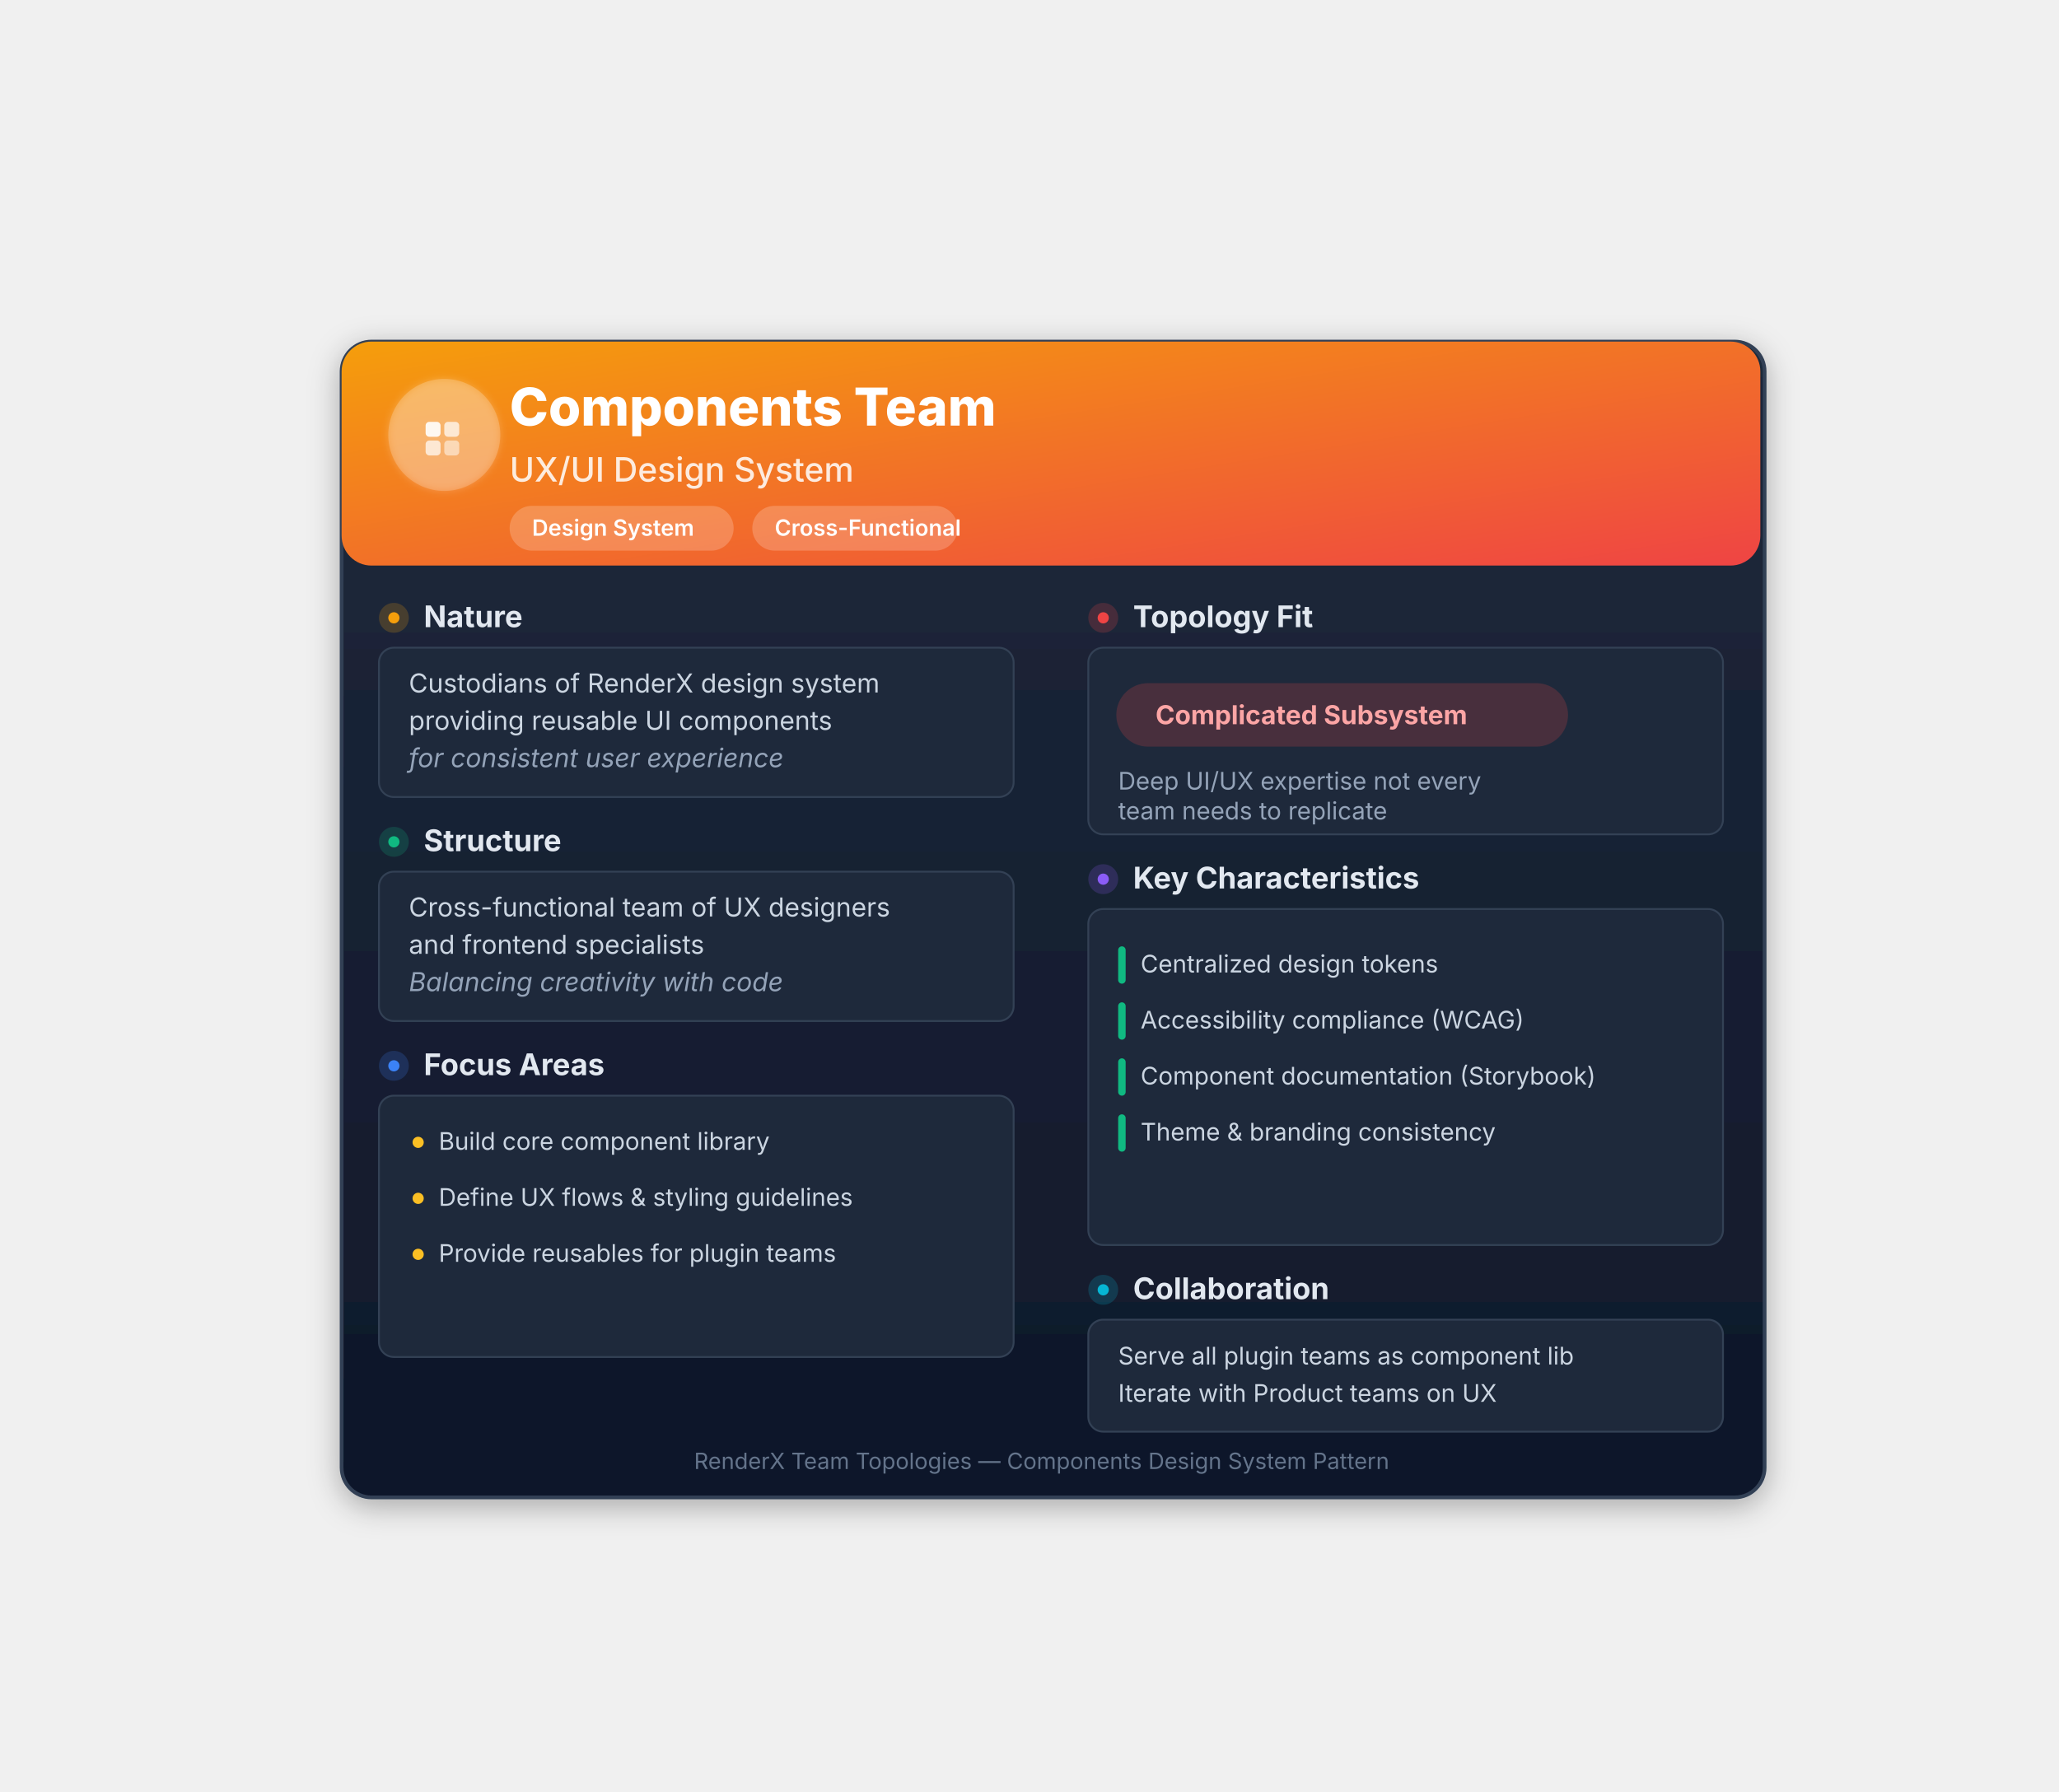
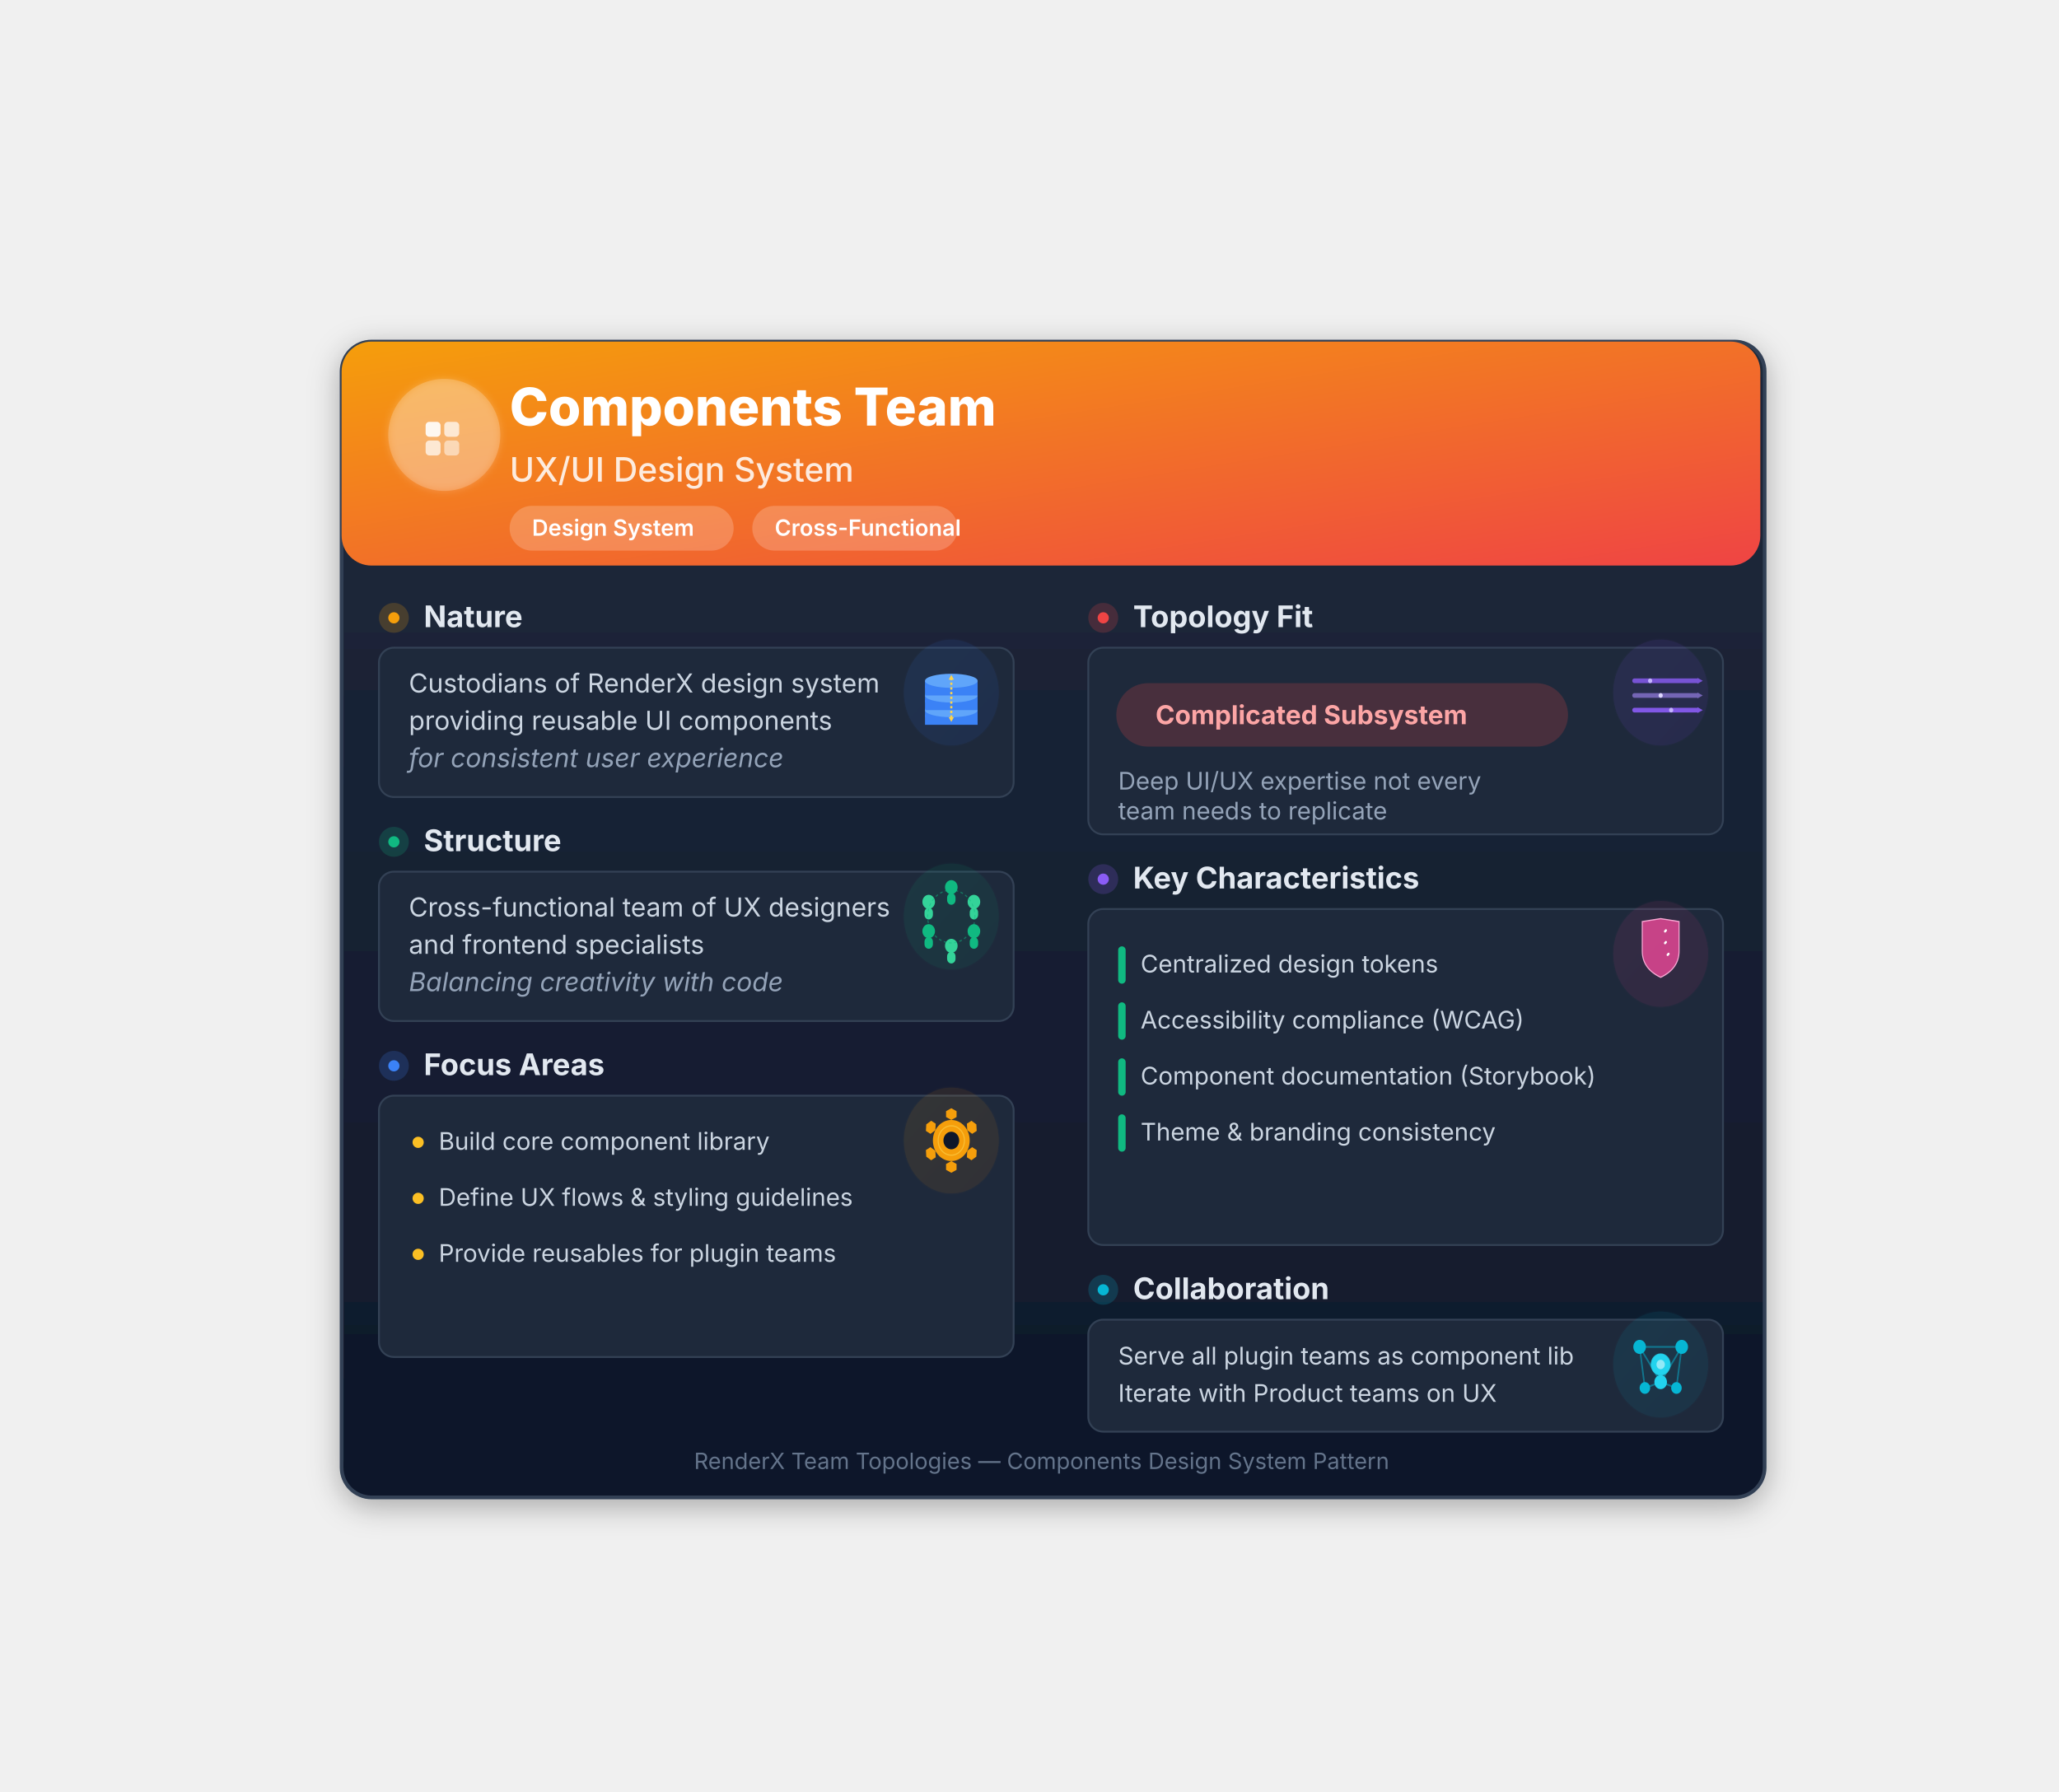
<svg xmlns="http://www.w3.org/2000/svg" viewBox="-163 -163 1103 960" role="img" aria-label="Components Team - UX/UI Design System">
  <defs>
    <linearGradient id="headerGrad" x1="0%" y1="0%" x2="100%" y2="100%">
      <stop offset="0%" style="stop-color:#F59E0B;stop-opacity:1" />
      <stop offset="100%" style="stop-color:#EF4444;stop-opacity:1" />
    </linearGradient>
    <linearGradient id="cardGrad" x1="0%" y1="0%" x2="0%" y2="100%">
      <stop offset="0%" style="stop-color:#1E293B;stop-opacity:1" />
      <stop offset="100%" style="stop-color:#0F172A;stop-opacity:1" />
    </linearGradient>
    <filter id="cardShadow" x="-20%" y="-20%" width="140%" height="140%">
      <feGaussianBlur in="SourceAlpha" stdDeviation="8" />
      <feOffset dx="0" dy="4" result="offsetblur" />
      <feComponentTransfer>
        <feFuncA type="linear" slope="0.3" />
      </feComponentTransfer>
      <feMerge>
        <feMergeNode />
        <feMergeNode in="SourceGraphic" />
      </feMerge>
    </filter>
    <filter id="glow">
      <feGaussianBlur stdDeviation="2" result="coloredBlur" />
      <feMerge>
        <feMergeNode in="coloredBlur" />
        <feMergeNode in="SourceGraphic" />
      </feMerge>
    </filter>
+     <linearGradient id="blueGrad" x1="0%" y1="0%" x2="100%" y2="100%">
+       <stop offset="0%" style="stop-color:#3B82F6" />
+       <stop offset="100%" style="stop-color:#2563EB" />
+     </linearGradient>
+     <linearGradient id="greenGrad" x1="0%" y1="0%" x2="100%" y2="100%">
+       <stop offset="0%" style="stop-color:#10B981" />
+       <stop offset="100%" style="stop-color:#059669" />
+     </linearGradient>
+     <linearGradient id="orangeGrad" x1="0%" y1="0%" x2="100%" y2="100%">
+       <stop offset="0%" style="stop-color:#F59E0B" />
+       <stop offset="100%" style="stop-color:#D97706" />
+     </linearGradient>
+     <linearGradient id="purpleGrad" x1="0%" y1="0%" x2="100%" y2="100%">
+       <stop offset="0%" style="stop-color:#8B5CF6" />
+       <stop offset="100%" style="stop-color:#7C3AED" />
+     </linearGradient>
+     <linearGradient id="pinkGrad" x1="0%" y1="0%" x2="100%" y2="100%">
+       <stop offset="0%" style="stop-color:#EC4899" />
+       <stop offset="100%" style="stop-color:#DB2777" />
+     </linearGradient>
+     <linearGradient id="cyanGrad" x1="0%" y1="0%" x2="100%" y2="100%">
+       <stop offset="0%" style="stop-color:#06B6D4" />
+       <stop offset="100%" style="stop-color:#0891B2" />
+     </linearGradient>
  </defs>
  <g filter="url(#cardShadow)">
    <rect x="20" y="20" width="762.304" height="619.224" rx="16" fill="url(#cardGrad)" stroke="#334155" stroke-width="2" />
  </g>
  <rect x="20" y="20" width="760" height="120" rx="16" fill="url(#headerGrad)" />
  <g transform="translate(50, 45)">
    <circle cx="25" cy="25" r="30" fill="rgba(255,255,255,0.2)" filter="url(#glow)" />
    <rect x="15" y="18" width="8" height="8" rx="2" fill="white" opacity="0.9" />
    <rect x="25" y="18" width="8" height="8" rx="2" fill="white" opacity="0.7" />
    <rect x="15" y="28" width="8" height="8" rx="2" fill="white" opacity="0.7" />
    <rect x="25" y="28" width="8" height="8" rx="2" fill="white" opacity="0.5" />
  </g>
  <text x="110" y="65" font-family="Inter, system-ui, sans-serif" font-size="28" font-weight="800" fill="white">
    Components Team
  </text>
  <text x="110" y="95" font-family="Inter, system-ui, sans-serif" font-size="18" font-weight="500" fill="rgba(255,255,255,0.85)">
    UX/UI Design System
  </text>
  <g transform="translate(110, 108)">
    <rect width="120" height="24" rx="12" fill="rgba(255,255,255,0.2)" />
    <text x="12" y="16" font-family="Inter" font-size="12" font-weight="600" fill="white">Design System</text>
  </g>
  <g transform="translate(240, 108)">
    <rect width="110" height="24" rx="12" fill="rgba(255,255,255,0.2)" />
    <text x="12" y="16" font-family="Inter" font-size="12" font-weight="600" fill="white">Cross-Functional</text>
  </g>
  <g transform="translate(40, 160)">
    <g>
      <g>
        <circle cx="8" cy="8" r="8" fill="#F59E0B" opacity="0.2" />
        <circle cx="8" cy="8" r="3" fill="#F59E0B" />
        <text x="24" y="13" font-family="Inter" font-size="16" font-weight="700" fill="#E2E8F0">Nature</text>
      </g>
      <rect x="0" y="24" width="340" height="80" rx="8" fill="#1E293B" stroke="#334155" stroke-width="1" />
      <text x="16" y="48" font-family="Inter" font-size="14" fill="#CBD5E1">
        <tspan x="16" dy="0">Custodians of RenderX design system</tspan>
        <tspan x="16" dy="20">providing reusable UI components</tspan>
        <tspan x="16" dy="20" font-style="italic" fill="#94A3B8">for consistent user experience</tspan>
      </text>
    </g>
    <g transform="translate(0, 120)">
      <g>
        <circle cx="8" cy="8" r="8" fill="#10B981" opacity="0.2" />
        <circle cx="8" cy="8" r="3" fill="#10B981" />
        <text x="24" y="13" font-family="Inter" font-size="16" font-weight="700" fill="#E2E8F0">Structure</text>
      </g>
      <rect x="0" y="24" width="340" height="80" rx="8" fill="#1E293B" stroke="#334155" stroke-width="1" />
      <text x="16" y="48" font-family="Inter" font-size="14" fill="#CBD5E1">
        <tspan x="16" dy="0">Cross-functional team of UX designers</tspan>
        <tspan x="16" dy="20">and frontend specialists</tspan>
        <tspan x="16" dy="20" font-style="italic" fill="#94A3B8">Balancing creativity with code</tspan>
      </text>
    </g>
    <g transform="translate(0, 240)">
      <g>
        <circle cx="8" cy="8" r="8" fill="#3B82F6" opacity="0.2" />
        <circle cx="8" cy="8" r="3" fill="#3B82F6" />
        <text x="24" y="13" font-family="Inter" font-size="16" font-weight="700" fill="#E2E8F0">Focus Areas</text>
      </g>
      <rect x="0" y="24" width="340" height="140" rx="8" fill="#1E293B" stroke="#334155" stroke-width="1" />
      <g transform="translate(16, 44)">
        <circle cx="5" cy="5" r="3" fill="#FBBF24" />
        <text x="16" y="9" font-family="Inter" font-size="13" fill="#CBD5E1">
          Build core component library
        </text>
      </g>
      <g transform="translate(16, 74)">
        <circle cx="5" cy="5" r="3" fill="#FBBF24" />
        <text x="16" y="9" font-family="Inter" font-size="13" fill="#CBD5E1">
          Define UX flows &amp; styling guidelines
        </text>
      </g>
      <g transform="translate(16, 104)">
        <circle cx="5" cy="5" r="3" fill="#FBBF24" />
        <text x="16" y="9" font-family="Inter" font-size="13" fill="#CBD5E1">
          Provide reusables for plugin teams
        </text>
      </g>
    </g>
    <g transform="translate(380, 0)">
      <g>
        <circle cx="8" cy="8" r="8" fill="#EF4444" opacity="0.2" />
        <circle cx="8" cy="8" r="3" fill="#EF4444" />
        <text x="24" y="13" font-family="Inter" font-size="16" font-weight="700" fill="#E2E8F0">Topology Fit</text>
      </g>
      <rect x="0" y="24" width="340" height="100" rx="8" fill="#1E293B" stroke="#334155" stroke-width="1" />
      <g transform="translate(16, 44)">
        <rect width="240" height="32" rx="16" fill="#EF4444" opacity="0.2" stroke="#EF4444" stroke-width="2" />
        <text x="20" y="21" font-family="Inter" font-size="14" font-weight="700" fill="#FCA5A5">
          Complicated Subsystem
        </text>
      </g>
      <text x="16" y="100" font-family="Inter" font-size="13" fill="#94A3B8">
        Deep UI/UX expertise not every
      </text>
      <text x="16" y="116" font-family="Inter" font-size="13" fill="#94A3B8">
        team needs to replicate
      </text>
    </g>
    <g transform="translate(380, 140)">
      <g>
        <circle cx="8" cy="8" r="8" fill="#8B5CF6" opacity="0.2" />
        <circle cx="8" cy="8" r="3" fill="#8B5CF6" />
        <text x="24" y="13" font-family="Inter" font-size="16" font-weight="700" fill="#E2E8F0">Key Characteristics</text>
      </g>
      <rect x="0" y="24" width="340" height="180" rx="8" fill="#1E293B" stroke="#334155" stroke-width="1" />
      <g transform="translate(16, 44)">
        <rect x="0" y="0" width="4" height="20" rx="2" fill="#10B981" />
        <text x="12" y="14" font-family="Inter" font-size="13" fill="#CBD5E1">
          Centralized design tokens
        </text>
      </g>
      <g transform="translate(16, 74)">
        <rect x="0" y="0" width="4" height="20" rx="2" fill="#10B981" />
        <text x="12" y="14" font-family="Inter" font-size="13" fill="#CBD5E1">
          Accessibility compliance (WCAG)
        </text>
      </g>
      <g transform="translate(16, 104)">
        <rect x="0" y="0" width="4" height="20" rx="2" fill="#10B981" />
        <text x="12" y="14" font-family="Inter" font-size="13" fill="#CBD5E1">
          Component documentation (Storybook)
        </text>
      </g>
      <g transform="translate(16, 134)">
        <rect x="0" y="0" width="4" height="20" rx="2" fill="#10B981" />
        <text x="12" y="14" font-family="Inter" font-size="13" fill="#CBD5E1">
          Theme &amp; branding consistency
        </text>
      </g>
    </g>
    <g transform="translate(380, 360)">
      <g>
        <circle cx="8" cy="8" r="8" fill="#06B6D4" opacity="0.2" />
        <circle cx="8" cy="8" r="3" fill="#06B6D4" />
        <text x="24" y="13" font-family="Inter" font-size="16" font-weight="700" fill="#E2E8F0">Collaboration</text>
      </g>
      <rect x="0" y="24" width="340" height="60" rx="8" fill="#1E293B" stroke="#334155" stroke-width="1" />
      <text x="16" y="48" font-family="Inter" font-size="13" fill="#CBD5E1">
        <tspan x="16" dy="0">Serve all plugin teams as component lib</tspan>
        <tspan x="16" dy="20">Iterate with Product teams on UX</tspan>
      </text>
    </g>
  </g>
  <g transform="translate(20, 560)">
    <text x="380" y="38" text-anchor="middle" font-family="Inter" font-size="12" fill="#64748B" transform="translate(-5, 26)">
      RenderX Team Topologies — Components Design System Pattern
    </text>
  </g>
+   <g data-asset-id="nature-icon" data-asset-name="nature-icon.svg" transform="translate(318.44, 176.58) scale(0.2817309, 0.3143795)" opacity="1">
+     <circle cx="100" cy="100" r="90" fill="url(#blueGrad)" opacity="0.1" filter="url(#glow)">
+       <animate attributeName="opacity" values="0.1;0.2;0.1" dur="3s" repeatCount="indefinite" />
+     </circle>
+     <g transform="translate(40, 50)">
+       <ellipse cx="60" cy="90" rx="50" ry="12" fill="#3B82F6" opacity="0.8">
+         <animate attributeName="opacity" values="0.8;0.95;0.8" dur="3s" repeatCount="indefinite" />
+       </ellipse>
+       <rect x="10" y="80" width="100" height="25" fill="#3B82F6" />
+       <ellipse cx="60" cy="80" rx="50" ry="12" fill="#60A5FA" />
+       <ellipse cx="60" cy="65" rx="50" ry="12" fill="#3B82F6" opacity="0.8">
+         <animate attributeName="opacity" values="0.8;0.95;0.8" dur="3s" begin="0.5s" repeatCount="indefinite" />
+       </ellipse>
+       <rect x="10" y="55" width="100" height="25" fill="#3B82F6" />
+       <ellipse cx="60" cy="55" rx="50" ry="12" fill="#60A5FA" />
+       <ellipse cx="60" cy="40" rx="50" ry="12" fill="#3B82F6" opacity="0.8">
+         <animate attributeName="opacity" values="0.8;0.95;0.8" dur="3s" begin="1s" repeatCount="indefinite" />
+       </ellipse>
+       <rect x="10" y="30" width="100" height="25" fill="#3B82F6" />
+       <ellipse cx="60" cy="30" rx="50" ry="12" fill="#60A5FA" />
+       <line x1="60" y1="25" x2="60" y2="95" stroke="#FCD34D" stroke-width="4" stroke-dasharray="4,4">
+         <animate attributeName="stroke-dashoffset" from="0" to="8" dur="1s" repeatCount="indefinite" />
+       </line>
+       <polygon points="60,20 55,28 65,28" fill="#FCD34D">
+         <animate attributeName="opacity" values="1;0.5;1" dur="2s" repeatCount="indefinite" />
+       </polygon>
+       <polygon points="60,100 55,92 65,92" fill="#FCD34D">
+         <animate attributeName="opacity" values="1;0.5;1" dur="2s" repeatCount="indefinite" />
+       </polygon>
+     </g>
+   </g>
+   <g data-asset-id="structure-icon" data-asset-name="structure-icon.svg" transform="translate(318.44, 296.58) scale(0.2817309, 0.3143795)" opacity="1">
+     <circle cx="100" cy="100" r="90" fill="url(#greenGrad)" opacity="0.1" filter="url(#glow)">
+       <animate attributeName="opacity" values="0.1;0.2;0.1" dur="3s" repeatCount="indefinite" />
+     </circle>
+     <g transform="translate(100, 100)">
+       <g transform="translate(0, -50)">
+         <circle cx="0" cy="0" r="12" fill="#10B981">
+           <animate attributeName="r" values="12;14;12" dur="2s" repeatCount="indefinite" />
+         </circle>
+         <rect x="-8" y="10" width="16" height="20" rx="8" fill="#10B981" />
+       </g>
+       <g transform="translate(43, -25)">
+         <circle cx="0" cy="0" r="12" fill="#34D399">
+           <animate attributeName="r" values="12;14;12" dur="2s" begin="0.3s" repeatCount="indefinite" />
+         </circle>
+         <rect x="-8" y="10" width="16" height="20" rx="8" fill="#34D399" />
+       </g>
+       <g transform="translate(43, 25)">
+         <circle cx="0" cy="0" r="12" fill="#10B981">
+           <animate attributeName="r" values="12;14;12" dur="2s" begin="0.6s" repeatCount="indefinite" />
+         </circle>
+         <rect x="-8" y="10" width="16" height="20" rx="8" fill="#10B981" />
+       </g>
+       <g transform="translate(0, 50)">
+         <circle cx="0" cy="0" r="12" fill="#34D399">
+           <animate attributeName="r" values="12;14;12" dur="2s" begin="0.9s" repeatCount="indefinite" />
+         </circle>
+         <rect x="-8" y="10" width="16" height="20" rx="8" fill="#34D399" />
+       </g>
+       <g transform="translate(-43, 25)">
+         <circle cx="0" cy="0" r="12" fill="#10B981">
+           <animate attributeName="r" values="12;14;12" dur="2s" begin="1.2s" repeatCount="indefinite" />
+         </circle>
+         <rect x="-8" y="10" width="16" height="20" rx="8" fill="#10B981" />
+       </g>
+       <g transform="translate(-43, -25)">
+         <circle cx="0" cy="0" r="12" fill="#34D399">
+           <animate attributeName="r" values="12;14;12" dur="2s" begin="1.5s" repeatCount="indefinite" />
+         </circle>
+         <rect x="-8" y="10" width="16" height="20" rx="8" fill="#34D399" />
+       </g>
+       <circle cx="0" cy="0" r="45" fill="none" stroke="#10B981" stroke-width="2" stroke-dasharray="5,5" opacity="0.5">
+         <animateTransform attributeName="transform" type="rotate" from="0" to="360" dur="20s" repeatCount="indefinite" />
+         <animate attributeName="opacity" values="0.5;0.8;0.5" dur="3s" repeatCount="indefinite" />
+       </circle>
+     </g>
+   </g>
+   <g data-asset-id="focus-icon" data-asset-name="focus-icon.svg" transform="translate(318.44, 416.58) scale(0.2817309, 0.3143795)" opacity="1">
+     <circle cx="100" cy="100" r="90" fill="url(#orangeGrad)" opacity="0.1" filter="url(#glow)">
+       <animate attributeName="opacity" values="0.1;0.2;0.1" dur="3s" repeatCount="indefinite" />
+     </circle>
+     <g transform="translate(100, 100)">
+       <g>
+         <animateTransform attributeName="transform" type="rotate" from="0" to="360" dur="8s" repeatCount="indefinite" />
+         <path d="M 0,-55 L 10,-50 L 10,-40 L 0,-35 L -10,-40 L -10,-50 Z" fill="#F59E0B" />
+         <path d="M 0,-55 L 10,-50 L 10,-40 L 0,-35 L -10,-40 L -10,-50 Z" fill="#F59E0B" transform="rotate(60)" />
+         <path d="M 0,-55 L 10,-50 L 10,-40 L 0,-35 L -10,-40 L -10,-50 Z" fill="#F59E0B" transform="rotate(120)" />
+         <path d="M 0,-55 L 10,-50 L 10,-40 L 0,-35 L -10,-40 L -10,-50 Z" fill="#F59E0B" transform="rotate(180)" />
+         <path d="M 0,-55 L 10,-50 L 10,-40 L 0,-35 L -10,-40 L -10,-50 Z" fill="#F59E0B" transform="rotate(240)" />
+         <path d="M 0,-55 L 10,-50 L 10,-40 L 0,-35 L -10,-40 L -10,-50 Z" fill="#F59E0B" transform="rotate(300)" />
+         <circle cx="0" cy="0" r="35" fill="#F59E0B" />
+       </g>
+       <circle cx="0" cy="0" r="15" fill="#0F172A">
+         <animate attributeName="r" values="15;17;15" dur="4s" repeatCount="indefinite" />
+       </circle>
+       <circle cx="0" cy="0" r="25" fill="none" stroke="#FCD34D" stroke-width="2" opacity="0.6">
+         <animate attributeName="opacity" values="0.6;1;0.6" dur="2s" repeatCount="indefinite" />
+       </circle>
+       <circle cx="0" cy="0" r="35" fill="none" stroke="#FCD34D" stroke-width="3" opacity="0">
+         <animate attributeName="r" from="35" to="60" dur="2s" repeatCount="indefinite" />
+         <animate attributeName="opacity" from="0.8" to="0" dur="2s" repeatCount="indefinite" />
+       </circle>
+     </g>
+   </g>
+   <g data-asset-id="topology-fit-icon" data-asset-name="topology-fit-icon.svg" transform="translate(698.44, 176.58) scale(0.2817309, 0.3143795)" opacity="1">
+     <circle cx="100" cy="100" r="90" fill="url(#purpleGrad)" opacity="0.1" filter="url(#glow)" />
+     <g transform="translate(40, 70)">
+       <g opacity="0.8">
+         <path d="M 10,10 L 130,10" stroke="#8B5CF6" stroke-width="8" stroke-linecap="round" />
+         <polygon points="140,10 130,5 130,15" fill="#8B5CF6" />
+       </g>
+       <g opacity="0.6" transform="translate(0, 25)">
+         <path d="M 10,10 L 130,10" stroke="#A78BFA" stroke-width="8" stroke-linecap="round" />
+         <polygon points="140,10 130,5 130,15" fill="#A78BFA" />
+       </g>
+       <g opacity="0.9" transform="translate(0, 50)">
+         <path d="M 10,10 L 130,10" stroke="#8B5CF6" stroke-width="8" stroke-linecap="round" />
+         <polygon points="140,10 130,5 130,15" fill="#8B5CF6" />
+       </g>
+       <circle cx="40" cy="10" r="4" fill="#C4B5FD">
+         <animate attributeName="cx" from="10" to="140" dur="2s" repeatCount="indefinite" />
+       </circle>
+       <circle cx="60" cy="35" r="4" fill="#DDD6FE">
+         <animate attributeName="cx" from="10" to="140" dur="2.5s" repeatCount="indefinite" />
+       </circle>
+       <circle cx="80" cy="60" r="4" fill="#C4B5FD">
+         <animate attributeName="cx" from="10" to="140" dur="1.8s" repeatCount="indefinite" />
+       </circle>
+     </g>
+   </g>
+   <g data-asset-id="characteristics-icon" data-asset-name="characteristics-icon.svg" transform="translate(698.44, 316.58) scale(0.2817309, 0.3143795)" opacity="1">
+     <circle cx="100" cy="100" r="90" fill="url(#pinkGrad)" opacity="0.1" filter="url(#glow)">
+       <animate attributeName="opacity" values="0.1;0.2;0.1" dur="3s" repeatCount="indefinite" />
+     </circle>
+     <g transform="translate(100, 80)">
+       <path d="M 0,-40 L 35,-35 L 35,15 Q 35,45 0,60 Q -35,45 -35,15 L -35,-35 Z" fill="#EC4899" opacity="0.8">
+         <animate attributeName="opacity" values="0.8;0.95;0.8" dur="3s" repeatCount="indefinite" />
+       </path>
+       <path d="M 0,-40 L 35,-35 L 35,15 Q 35,45 0,60 Q -35,45 -35,15 L -35,-35 Z" fill="none" stroke="#F9A8D4" stroke-width="2">
+         <animate attributeName="stroke-width" values="2;3;2" dur="2s" repeatCount="indefinite" />
+       </path>
+       <g stroke="#FFF" stroke-width="4" stroke-linecap="round" fill="none">
+         <path d="M -20,-10 L -10,0 L 10,-20" stroke-dasharray="40" stroke-dashoffset="40">
+           <animate attributeName="stroke-dashoffset" from="40" to="0" dur="0.6s" begin="0s" fill="freeze" />
+         </path>
+         <path d="M -20,10 L -10,20 L 10,0" stroke-dasharray="40" stroke-dashoffset="40">
+           <animate attributeName="stroke-dashoffset" from="40" to="0" dur="0.6s" begin="0.3s" fill="freeze" />
+         </path>
+         <path d="M -15,30 L -5,40 L 15,20" stroke-dasharray="40" stroke-dashoffset="40">
+           <animate attributeName="stroke-dashoffset" from="40" to="0" dur="0.6s" begin="0.6s" fill="freeze" />
+         </path>
+       </g>
+       <circle cx="25" cy="-25" r="3" fill="#FFF" opacity="0">
+         <animate attributeName="opacity" values="0;1;0" dur="2s" begin="1s" repeatCount="indefinite" />
+       </circle>
+       <circle cx="-25" cy="0" r="2" fill="#FFF" opacity="0">
+         <animate attributeName="opacity" values="0;1;0" dur="2s" begin="1.3s" repeatCount="indefinite" />
+       </circle>
+       <circle cx="30" cy="25" r="2.5" fill="#FFF" opacity="0">
+         <animate attributeName="opacity" values="0;1;0" dur="2s" begin="1.6s" repeatCount="indefinite" />
+       </circle>
+     </g>
+   </g>
+   <g data-asset-id="collaboration-icon" data-asset-name="collaboration-icon.svg" transform="translate(698.44, 536.58) scale(0.2817309, 0.3143795)" opacity="1">
+     <circle cx="100" cy="100" r="90" fill="url(#cyanGrad)" opacity="0.1" filter="url(#glow)" />
+     <g transform="translate(100, 100)">
+       <line x1="-40" y1="-30" x2="40" y2="-30" stroke="#06B6D4" stroke-width="3" opacity="0.5" />
+       <line x1="-40" y1="-30" x2="0" y2="30" stroke="#06B6D4" stroke-width="3" opacity="0.5" />
+       <line x1="40" y1="-30" x2="0" y2="30" stroke="#06B6D4" stroke-width="3" opacity="0.5" />
+       <line x1="-40" y1="-30" x2="-30" y2="40" stroke="#06B6D4" stroke-width="3" opacity="0.5" />
+       <line x1="40" y1="-30" x2="30" y2="40" stroke="#06B6D4" stroke-width="3" opacity="0.5" />
+       <line x1="0" y1="30" x2="-30" y2="40" stroke="#06B6D4" stroke-width="3" opacity="0.5" />
+       <line x1="0" y1="30" x2="30" y2="40" stroke="#06B6D4" stroke-width="3" opacity="0.5" />
+       <circle cx="-40" cy="-30" r="12" fill="#06B6D4" />
+       <circle cx="40" cy="-30" r="12" fill="#06B6D4" />
+       <circle cx="0" cy="30" r="12" fill="#22D3EE" />
+       <circle cx="-30" cy="40" r="10" fill="#06B6D4" />
+       <circle cx="30" cy="40" r="10" fill="#06B6D4" />
+       <circle cx="0" cy="0" r="18" fill="#22D3EE" />
+       <circle cx="0" cy="0" r="8" fill="#FFF" opacity="0.5" />
+       <circle cx="0" cy="0" r="18" fill="none" stroke="#22D3EE" stroke-width="2" opacity="0.8">
+         <animate attributeName="r" from="18" to="35" dur="2s" repeatCount="indefinite" />
+         <animate attributeName="opacity" from="0.8" to="0" dur="2s" repeatCount="indefinite" />
+       </circle>
+     </g>
+   </g>
</svg>
